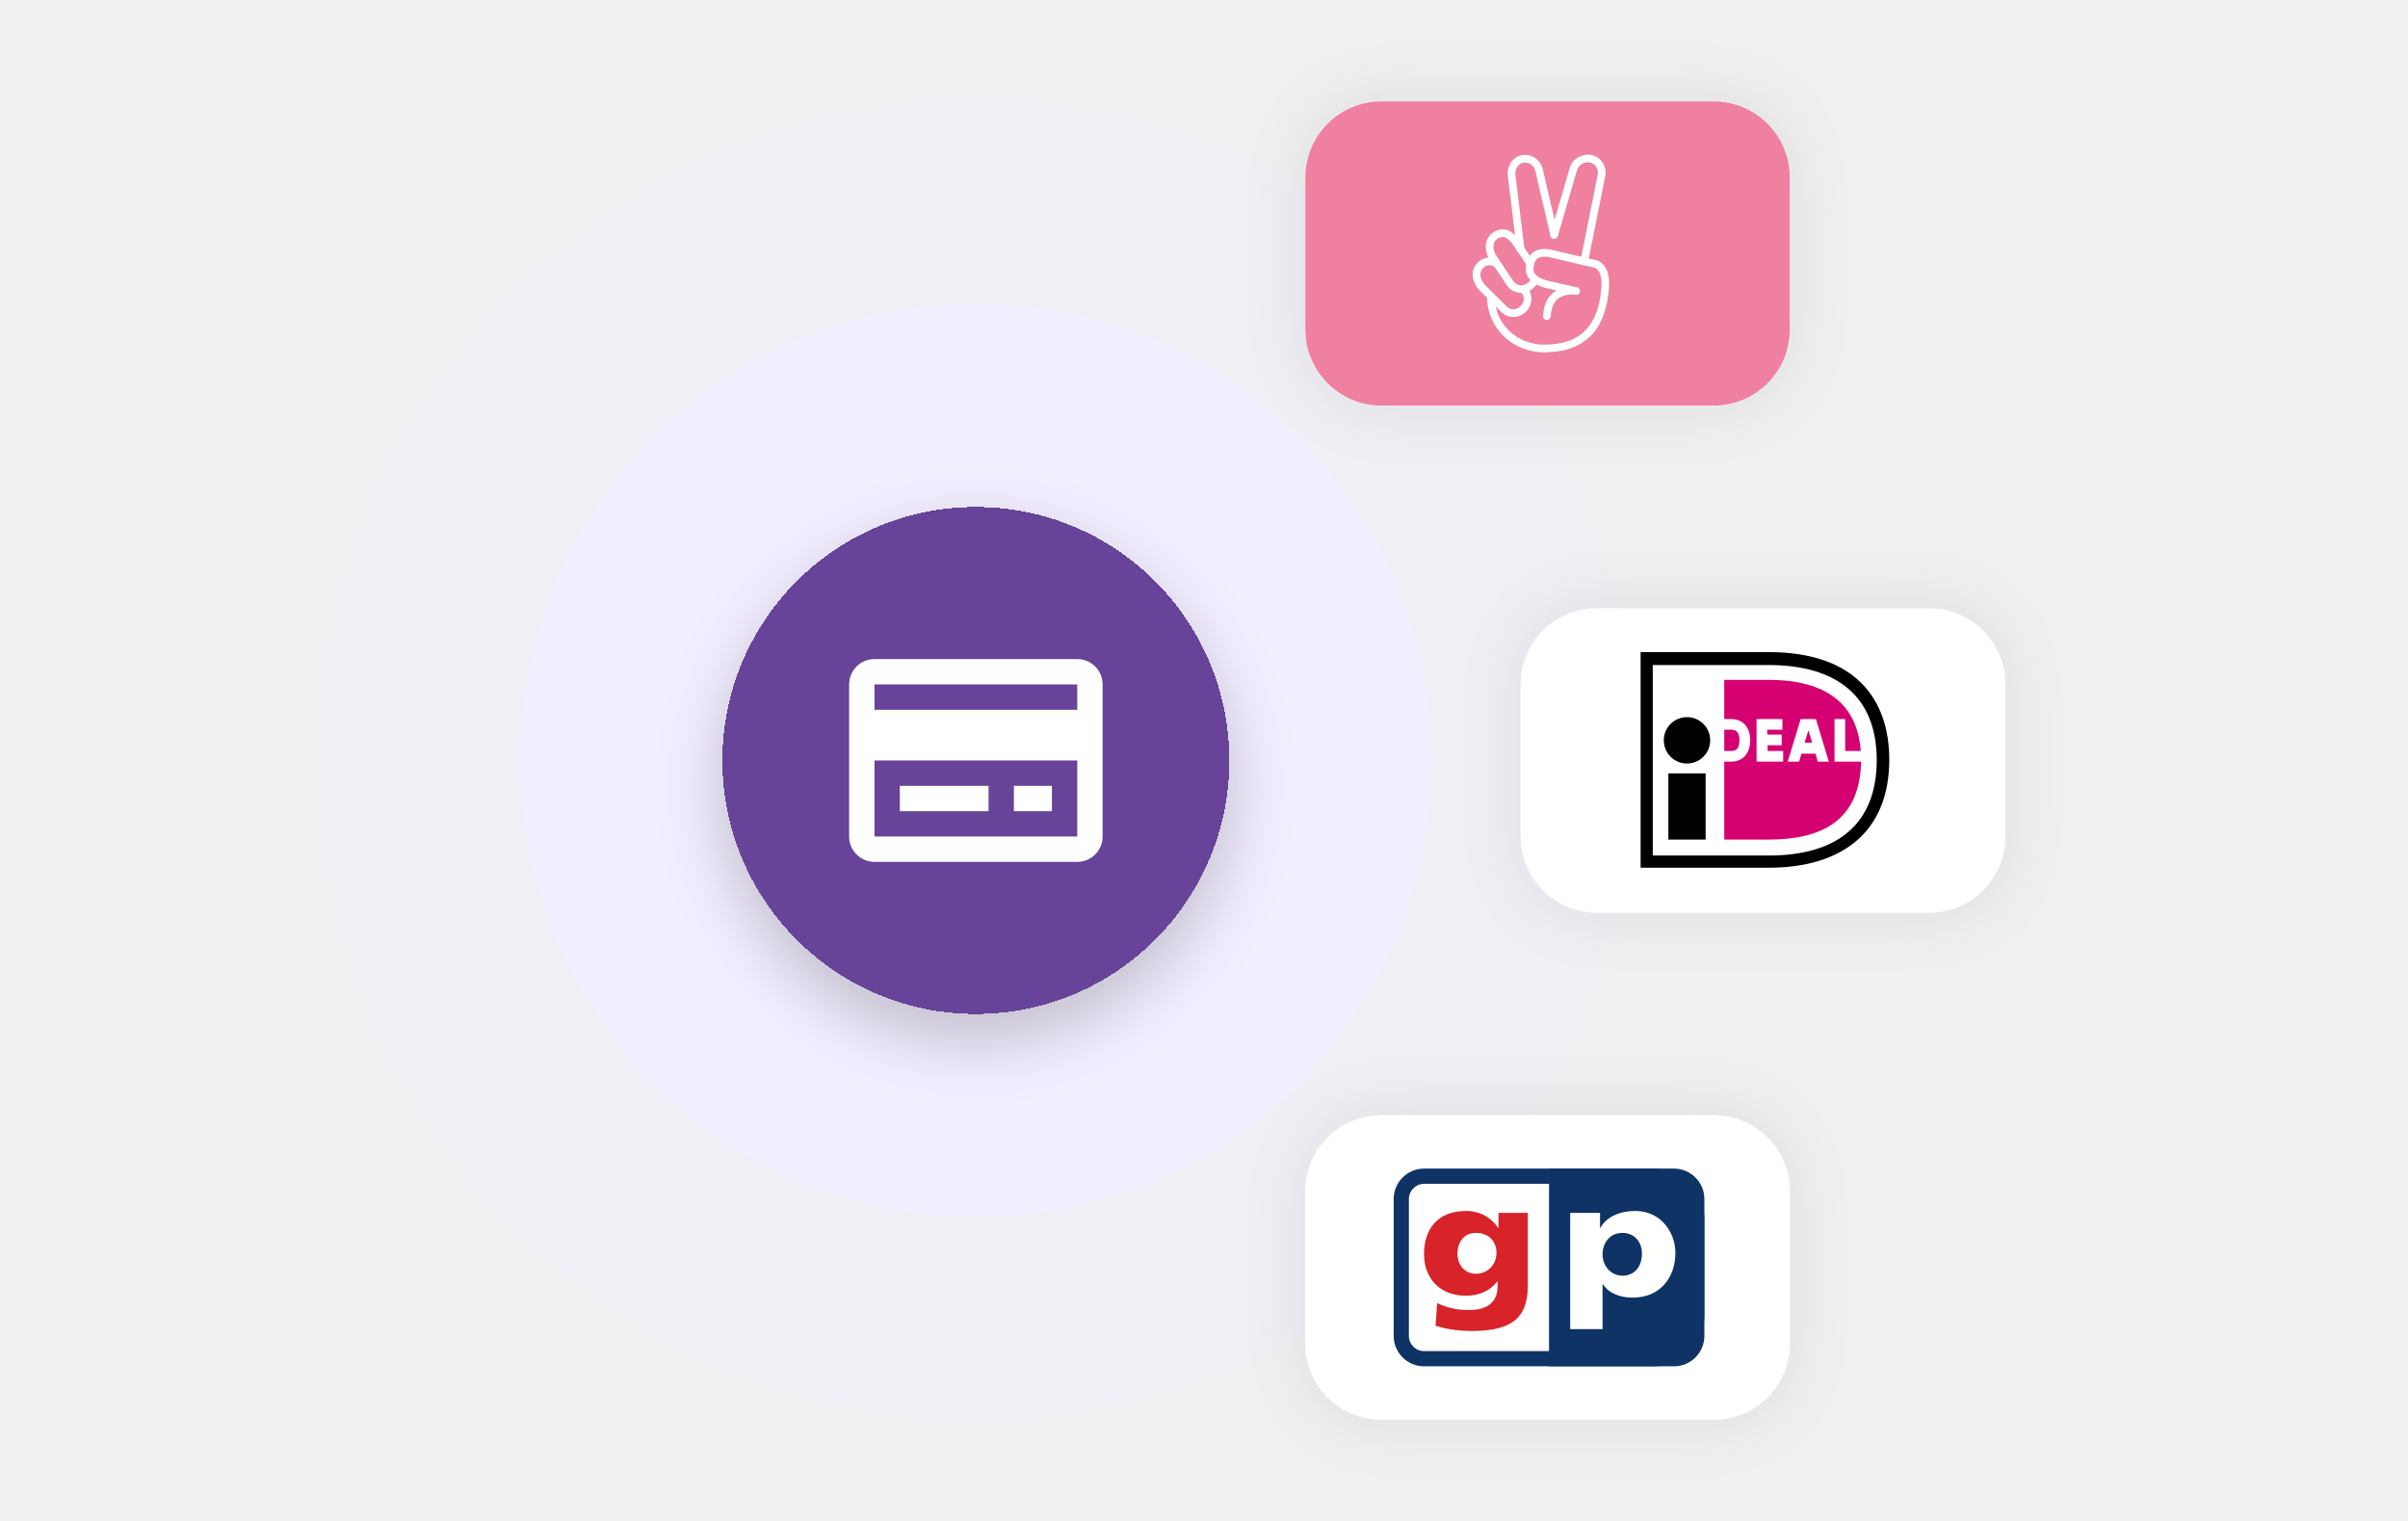
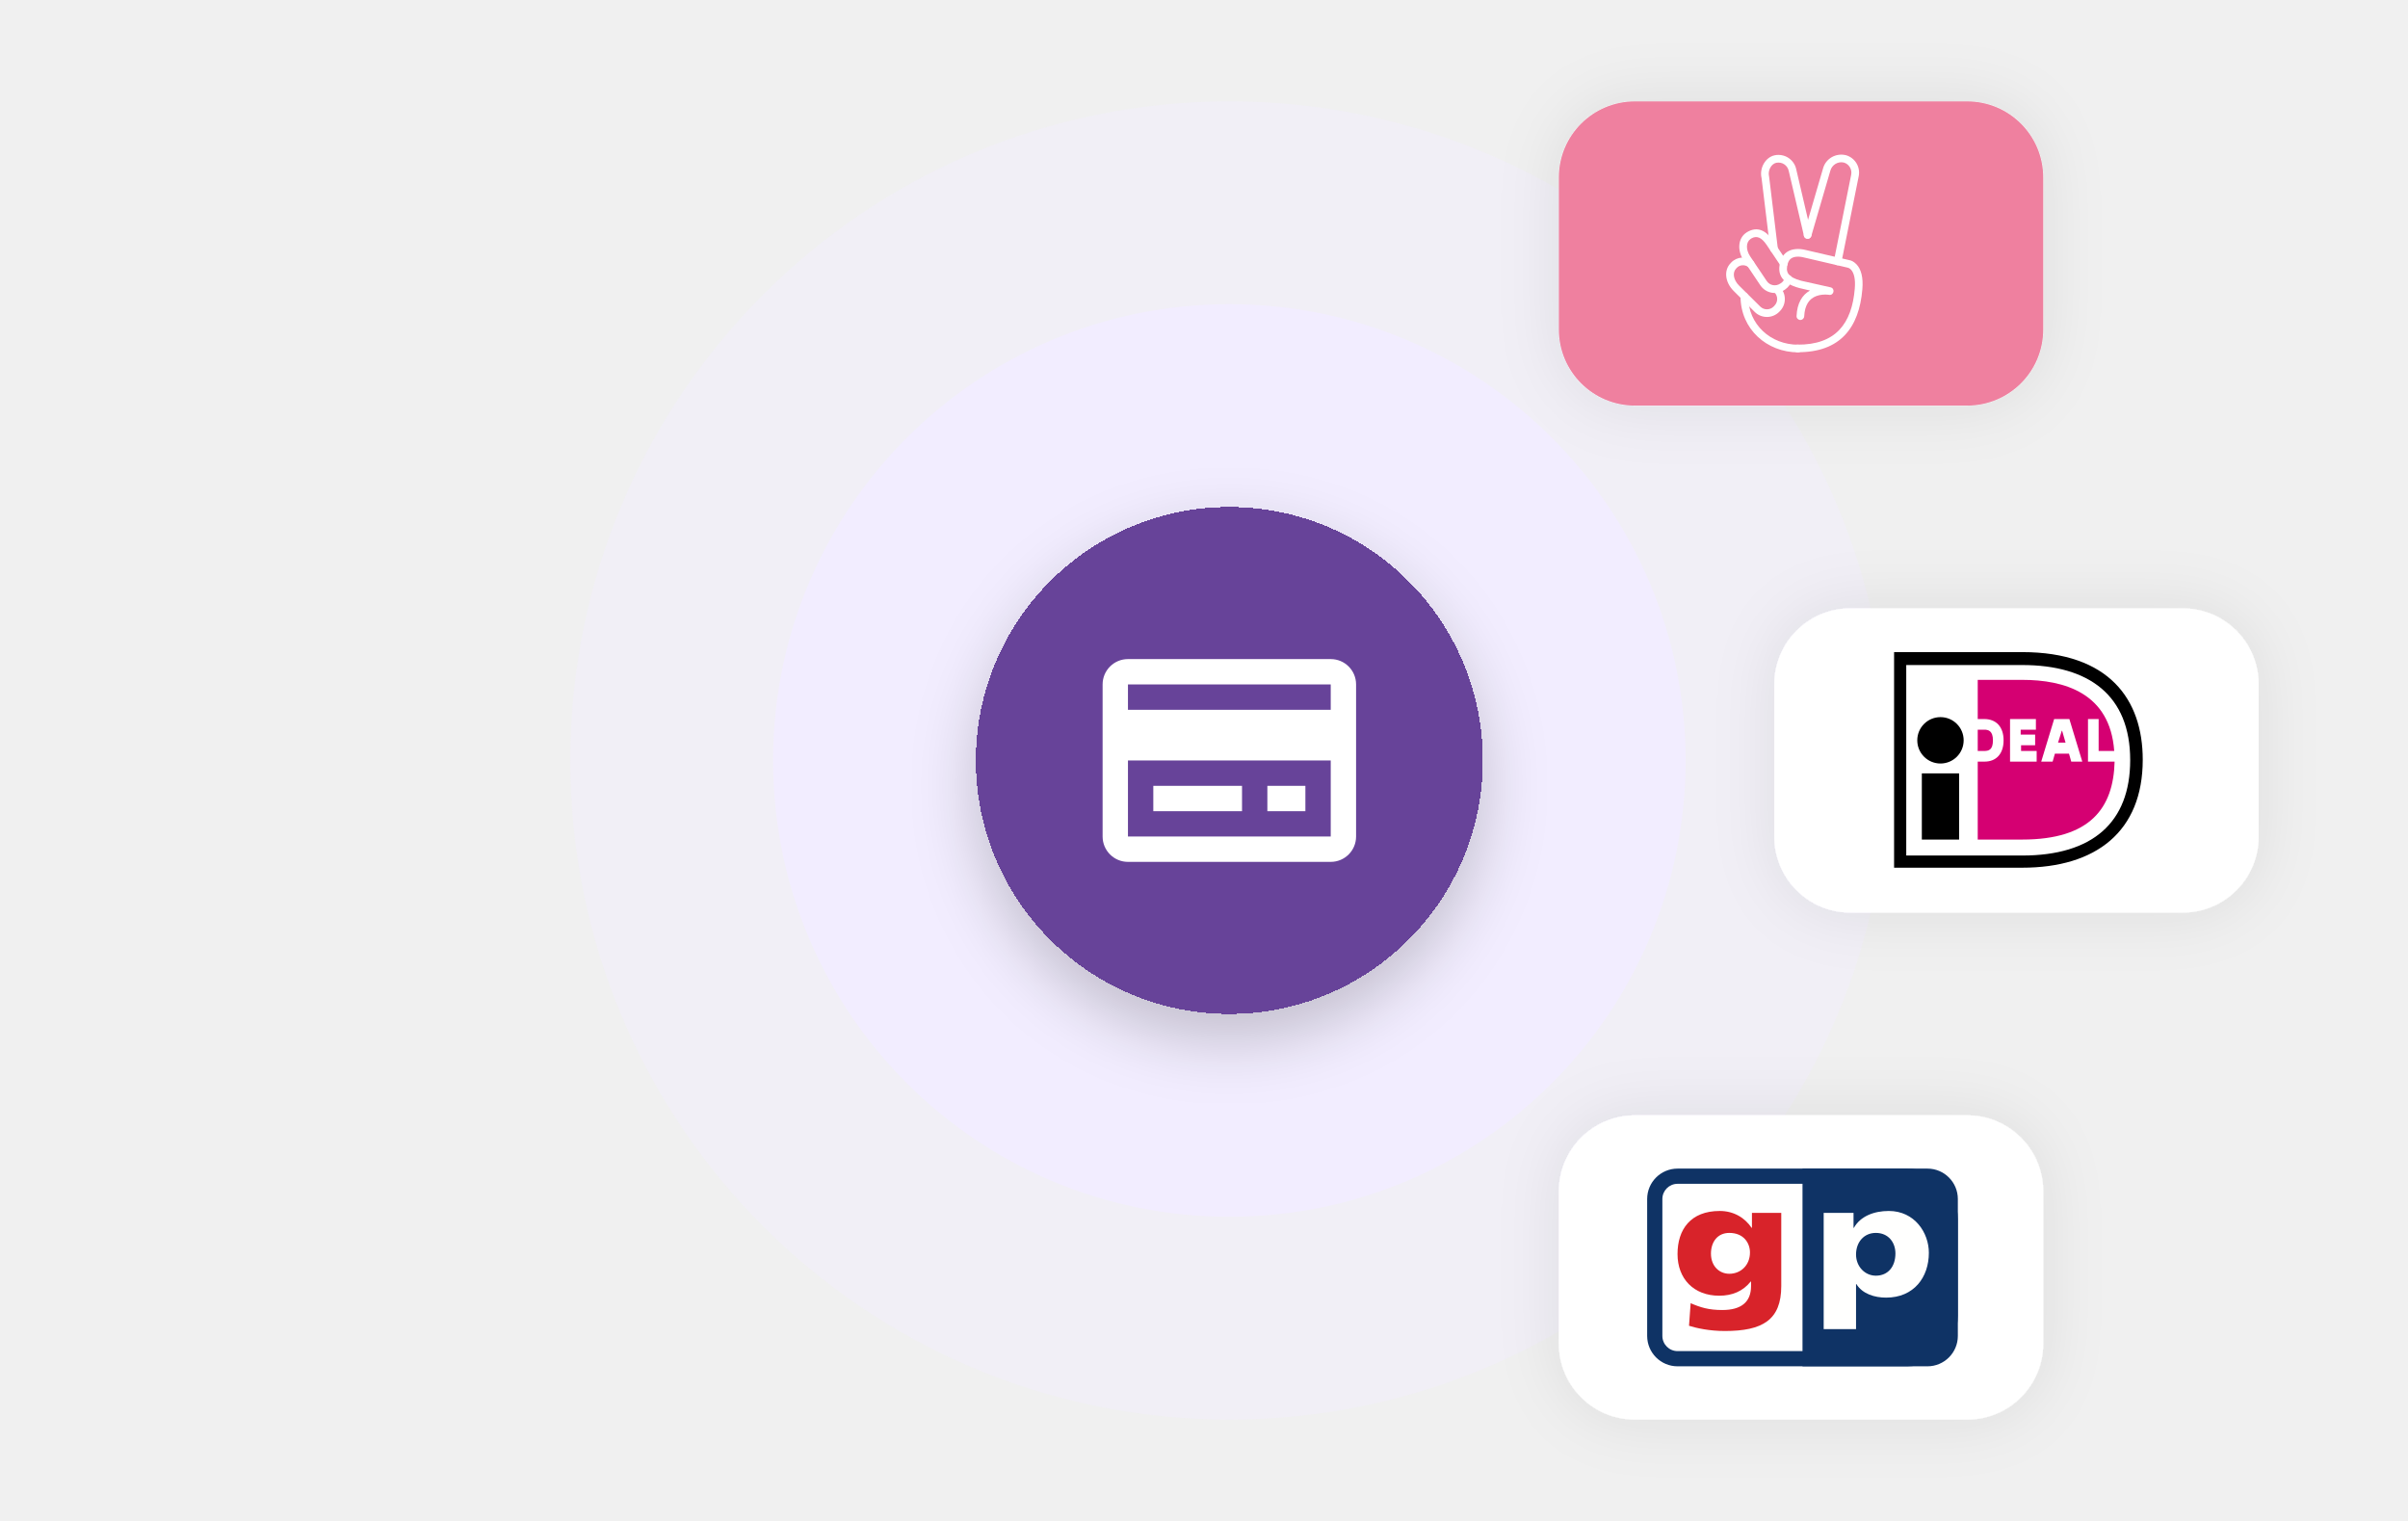
- <svg xmlns="http://www.w3.org/2000/svg" width="266" height="168" viewBox="0 0 150 120" fill="none">
-   <circle opacity="0.4" cx="57" cy="60" r="52" fill="#F2EDFF" />
-   <circle cx="57" cy="60" r="36" fill="#F2EDFF" />
+ <svg xmlns="http://www.w3.org/2000/svg" width="266" height="168" viewBox="0 0 190 120" fill="none">
+   <circle opacity="0.4" cx="97" cy="60" r="52" fill="#F2EDFF" />
+   <circle cx="97" cy="60" r="36" fill="#F2EDFF" />
  <g filter="url(#filter0_d_2548_136504)">
-     <rect x="37" y="40" width="40" height="40" rx="20" fill="#674399" shape-rendering="crispEdges" />
-     <mask id="mask0_2548_136504" style="mask-type:luminance" maskUnits="userSpaceOnUse" x="47" y="52" width="20" height="16">
-       <path fill-rule="evenodd" clip-rule="evenodd" d="M65 52H49C47.895 52 47 52.895 47 54V66C47 67.105 47.895 68 49 68H65C66.105 68 67 67.105 67 66V54C67 52.895 66.105 52 65 52ZM65 54V56H49V54H65ZM49 60V66H65V60H49ZM51 62H58V64H51V62ZM63 62H60V64H63V62Z" fill="white" />
+     <rect x="77" y="40" width="40" height="40" rx="20" fill="#674399" shape-rendering="crispEdges" />
+     <mask id="mask0_2548_136504" style="mask-type:luminance" maskUnits="userSpaceOnUse" x="87" y="52" width="20" height="16">
+       <path fill-rule="evenodd" clip-rule="evenodd" d="M105 52H89C87.895 52 87 52.895 87 54V66C87 67.105 87.895 68 89 68H105C106.105 68 107 67.105 107 66V54C107 52.895 106.105 52 105 52ZM105 54V56H89V54H105ZM89 60V66H105V60H89ZM91 62H98V64H91V62ZM103 62H100V64H103V62Z" fill="white" />
    </mask>
    <g mask="url(#mask0_2548_136504)">
-       <rect x="45" y="48" width="24" height="24" fill="white" />
+       <rect x="85" y="48" width="24" height="24" fill="white" />
    </g>
  </g>
  <g filter="url(#filter1_d_2548_136504)">
    <g clip-path="url(#clip0_2548_136504)">
-       <path d="M119.178 88H85.038C83.912 88 83 88.912 83 90.038V109.962C83 111.087 83.912 112 85.038 112H119.178C120.304 112 121.217 111.087 121.217 109.962V90.038C121.217 88.912 120.304 88 119.178 88Z" fill="white" />
-       <path d="M89.967 94.6C89.967 93.275 91.041 92.2 92.367 92.2H112.081C113.407 92.2 114.481 93.275 114.481 94.6V105.4C114.481 106.726 113.407 107.8 112.081 107.8H92.367C91.041 107.8 89.967 106.726 89.967 105.4V94.6Z" fill="white" />
-       <path fill-rule="evenodd" clip-rule="evenodd" d="M112.081 93.4H92.367C91.704 93.4 91.167 93.938 91.167 94.6V105.4C91.167 106.063 91.704 106.6 92.367 106.6H112.081C112.744 106.6 113.281 106.063 113.281 105.4V94.6C113.281 93.938 112.744 93.4 112.081 93.4ZM92.367 92.2C91.041 92.2 89.967 93.275 89.967 94.6V105.4C89.967 106.726 91.041 107.8 92.367 107.8H112.081C113.407 107.8 114.481 106.726 114.481 105.4V94.6C114.481 93.275 113.407 92.2 112.081 92.2H92.367Z" fill="#0F3365" />
-       <path d="M102.224 92.2H110.481C112.69 92.2 114.481 93.991 114.481 96.2V103.8C114.481 106.009 112.69 107.8 110.481 107.8H102.224V92.2Z" fill="#0F3365" />
-       <path fill-rule="evenodd" clip-rule="evenodd" d="M103.895 104.864H106.448V101.314H106.477C106.959 102.092 107.924 102.38 108.818 102.38C111.017 102.38 112.194 100.774 112.194 98.842C112.194 97.262 111.074 95.543 109.031 95.543C107.868 95.543 106.789 95.957 106.279 96.873H106.25V95.693H103.895V104.864ZM109.556 98.892C109.556 99.934 108.974 100.649 108.01 100.649C107.158 100.649 106.448 99.934 106.448 98.98C106.448 98.002 107.073 97.274 108.01 97.274C109.002 97.274 109.556 98.026 109.556 98.892Z" fill="#FFFFFE" />
-       <path fill-rule="evenodd" clip-rule="evenodd" d="M100.548 95.693H98.235V96.872H98.207C97.668 96.07 96.788 95.543 95.696 95.543C93.398 95.543 92.362 96.998 92.362 98.942C92.362 100.875 93.625 102.229 95.654 102.229C96.675 102.229 97.526 101.878 98.136 101.112H98.165V101.464C98.165 102.744 97.371 103.358 95.895 103.358C94.831 103.358 94.178 103.158 93.398 102.819L93.27 104.601C93.866 104.788 94.874 105.014 96.093 105.014C99.073 105.014 100.548 104.148 100.548 101.464V95.693ZM95.001 98.905C95.001 98.014 95.498 97.274 96.448 97.274C97.597 97.274 98.079 98.089 98.079 98.817C98.079 99.821 97.356 100.498 96.448 100.498C95.682 100.498 95.001 99.92 95.001 98.905Z" fill="#D8232A" />
+       <path d="M159.178 88H125.038C123.913 88 123 88.912 123 90.038V109.962C123 111.087 123.913 112 125.038 112H159.178C160.304 112 161.217 111.087 161.217 109.962V90.038C161.217 88.912 160.304 88 159.178 88Z" fill="white" />
+       <path d="M129.967 94.6C129.967 93.275 131.041 92.2 132.367 92.2H152.081C153.407 92.2 154.481 93.275 154.481 94.6V105.4C154.481 106.726 153.407 107.8 152.081 107.8H132.367C131.041 107.8 129.967 106.726 129.967 105.4V94.6Z" fill="white" />
+       <path fill-rule="evenodd" clip-rule="evenodd" d="M152.081 93.4H132.367C131.704 93.4 131.167 93.938 131.167 94.6V105.4C131.167 106.063 131.704 106.6 132.367 106.6H152.081C152.744 106.6 153.281 106.063 153.281 105.4V94.6C153.281 93.938 152.744 93.4 152.081 93.4ZM132.367 92.2C131.041 92.2 129.967 93.275 129.967 94.6V105.4C129.967 106.726 131.041 107.8 132.367 107.8H152.081C153.407 107.8 154.481 106.726 154.481 105.4V94.6C154.481 93.275 153.407 92.2 152.081 92.2H132.367Z" fill="#0F3365" />
+       <path d="M142.224 92.2H150.481C152.69 92.2 154.481 93.991 154.481 96.2V103.8C154.481 106.009 152.69 107.8 150.481 107.8H142.224V92.2Z" fill="#0F3365" />
+       <path fill-rule="evenodd" clip-rule="evenodd" d="M143.895 104.864H146.448V101.314H146.477C146.959 102.092 147.924 102.38 148.818 102.38C151.017 102.38 152.194 100.774 152.194 98.842C152.194 97.262 151.074 95.543 149.031 95.543C147.868 95.543 146.789 95.957 146.279 96.873H146.25V95.693H143.895V104.864ZM149.556 98.892C149.556 99.934 148.974 100.649 148.01 100.649C147.158 100.649 146.448 99.934 146.448 98.98C146.448 98.002 147.073 97.274 148.01 97.274C149.002 97.274 149.556 98.026 149.556 98.892Z" fill="#FFFFFE" />
+       <path fill-rule="evenodd" clip-rule="evenodd" d="M140.548 95.693H138.235V96.872H138.207C137.668 96.07 136.788 95.543 135.696 95.543C133.398 95.543 132.363 96.998 132.363 98.942C132.363 100.875 133.625 102.229 135.654 102.229C136.675 102.229 137.526 101.878 138.136 101.112H138.165V101.464C138.165 102.744 137.37 103.358 135.895 103.358C134.831 103.358 134.178 103.158 133.398 102.819L133.27 104.601C133.866 104.788 134.874 105.014 136.093 105.014C139.073 105.014 140.548 104.148 140.548 101.464V95.693ZM135.001 98.905C135.001 98.014 135.498 97.274 136.448 97.274C137.597 97.274 138.079 98.089 138.079 98.817C138.079 99.821 137.356 100.498 136.448 100.498C135.682 100.498 135.001 99.92 135.001 98.905Z" fill="#D8232A" />
    </g>
  </g>
  <g filter="url(#filter2_d_2548_136504)">
    <g clip-path="url(#clip1_2548_136504)">
-       <path d="M119.178 8H85.038C83.912 8 83 8.913 83 10.038V29.962C83 31.087 83.912 32 85.038 32H119.178C120.304 32 121.217 31.087 121.217 29.962V10.038C121.217 8.913 120.304 8 119.178 8Z" fill="#EF809F" />
-       <path d="M100 23.055C100.296 23.346 100.302 23.821 100.011 24.117L99.955 24.179C99.664 24.475 99.189 24.48 98.893 24.19L97.216 22.53C96.753 22.066 96.691 21.496 96.982 21.194L97.038 21.133C97.278 20.881 97.675 20.859 97.949 21.071C98.077 21.172 98.267 21.15 98.373 21.021C98.474 20.892 98.452 20.703 98.323 20.596C97.803 20.188 97.06 20.239 96.602 20.708L96.546 20.77C96.004 21.328 96.11 22.273 96.786 22.949L98.468 24.626C99.01 25.145 99.866 25.134 100.391 24.598L100.452 24.536C100.967 24 100.955 23.15 100.424 22.625C100.307 22.508 100.117 22.508 100 22.631C99.877 22.748 99.877 22.938 100 23.055ZM98.994 14.052L99.681 19.697C99.698 19.859 99.849 19.982 100.016 19.959C100.179 19.942 100.302 19.791 100.279 19.624L99.592 13.957L99.586 13.923C99.469 13.454 99.759 12.928 100.151 12.845C100.369 12.8 100.598 12.839 100.782 12.962C100.967 13.085 101.095 13.275 101.14 13.493L102.336 18.601C102.375 18.763 102.537 18.864 102.699 18.825C102.861 18.786 102.962 18.623 102.923 18.461L101.732 13.37C101.66 13.001 101.436 12.671 101.117 12.459C100.799 12.247 100.402 12.174 100.028 12.252C99.29 12.409 98.809 13.27 98.994 14.052Z" fill="white" />
-       <path d="M105.298 20.68L106.656 13.918C106.812 13.191 106.382 12.459 105.661 12.247C104.856 12.046 104.046 12.515 103.839 13.309L102.336 18.456C102.291 18.618 102.38 18.785 102.543 18.83C102.705 18.875 102.872 18.785 102.917 18.623L104.42 13.471C104.549 12.996 105.03 12.711 105.499 12.828C105.901 12.951 106.153 13.37 106.063 13.795L104.705 20.563C104.672 20.725 104.778 20.887 104.94 20.92C105.108 20.948 105.27 20.842 105.298 20.68ZM101.883 27.197C99.731 27.197 97.937 25.621 97.937 23.38C97.937 23.212 97.803 23.078 97.636 23.078C97.468 23.078 97.334 23.212 97.334 23.38C97.334 25.973 99.418 27.8 101.883 27.8C102.051 27.8 102.185 27.666 102.185 27.498C102.185 27.331 102.051 27.197 101.883 27.197ZM100.821 21.926C100.777 22.094 100.67 22.245 100.525 22.34L100.458 22.379C100.111 22.614 99.642 22.524 99.407 22.178L98.088 20.216C97.731 19.669 97.775 19.099 98.122 18.858L98.183 18.814C98.63 18.556 99.005 18.752 99.391 19.317L100.491 20.96C100.587 21.099 100.771 21.133 100.911 21.043C101.05 20.954 101.084 20.764 100.994 20.624L99.894 18.981C99.346 18.188 98.675 17.835 97.865 18.305L97.781 18.361C97.133 18.802 97.054 19.752 97.585 20.552L98.904 22.519C99.329 23.139 100.167 23.301 100.788 22.882L100.855 22.837C101.117 22.659 101.307 22.39 101.397 22.083C101.442 21.921 101.347 21.759 101.185 21.714C101.028 21.669 100.866 21.764 100.821 21.926Z" fill="white" />
-       <path d="M102.816 22.921C102.19 23.273 101.799 23.927 101.755 24.927C101.743 25.095 101.872 25.235 102.04 25.246C102.207 25.251 102.347 25.128 102.358 24.961C102.403 24.055 102.755 23.569 103.319 23.357C103.621 23.245 103.951 23.223 104.242 23.251L104.314 23.262C104.7 23.334 104.823 22.759 104.437 22.669L102.118 22.15C101.034 21.854 100.866 21.451 101.067 20.78C101.157 20.49 101.33 20.339 101.604 20.277C101.782 20.238 101.978 20.244 102.168 20.277C102.224 20.289 102.263 20.294 102.28 20.3L105.801 21.121L105.868 21.144C105.924 21.166 105.985 21.211 106.047 21.272C106.281 21.524 106.416 21.999 106.348 22.781C106.119 25.52 104.845 27.219 101.816 27.191C101.648 27.191 101.514 27.325 101.514 27.487C101.514 27.655 101.648 27.789 101.81 27.789C105.208 27.817 106.695 25.844 106.946 22.826C107.025 21.887 106.851 21.244 106.488 20.859C106.287 20.646 106.075 20.546 105.913 20.523L102.431 19.713C102.408 19.707 102.353 19.691 102.274 19.68C102.012 19.635 101.738 19.629 101.47 19.685C101 19.791 100.642 20.087 100.491 20.602C100.201 21.569 100.508 22.328 101.973 22.725L102.816 22.921Z" fill="white" />
+       <path d="M159.178 8H125.038C123.913 8 123 8.913 123 10.038V29.962C123 31.087 123.913 32 125.038 32H159.178C160.304 32 161.217 31.087 161.217 29.962V10.038C161.217 8.913 160.304 8 159.178 8Z" fill="#EF809F" />
+       <path d="M140 23.055C140.296 23.346 140.302 23.821 140.011 24.117L139.955 24.179C139.664 24.475 139.189 24.48 138.893 24.19L137.217 22.53C136.753 22.066 136.691 21.496 136.982 21.194L137.038 21.133C137.278 20.881 137.675 20.859 137.949 21.071C138.077 21.172 138.267 21.15 138.373 21.021C138.474 20.892 138.452 20.703 138.323 20.596C137.803 20.188 137.06 20.239 136.602 20.708L136.546 20.77C136.004 21.328 136.11 22.273 136.786 22.949L138.468 24.626C139.011 25.145 139.866 25.134 140.391 24.598L140.452 24.536C140.967 24 140.955 23.15 140.424 22.625C140.307 22.508 140.117 22.508 140 22.631C139.877 22.748 139.877 22.938 140 23.055ZM138.994 14.052L139.681 19.697C139.698 19.859 139.849 19.982 140.016 19.959C140.179 19.942 140.302 19.791 140.279 19.624L139.592 13.957L139.586 13.923C139.469 13.454 139.759 12.928 140.151 12.845C140.369 12.8 140.598 12.839 140.782 12.962C140.967 13.085 141.095 13.275 141.14 13.493L142.336 18.601C142.375 18.763 142.537 18.864 142.699 18.825C142.861 18.786 142.962 18.623 142.923 18.461L141.732 13.37C141.66 13.001 141.436 12.671 141.117 12.459C140.799 12.247 140.402 12.174 140.028 12.252C139.29 12.409 138.809 13.27 138.994 14.052Z" fill="white" />
+       <path d="M145.298 20.68L146.656 13.918C146.812 13.191 146.382 12.459 145.661 12.247C144.856 12.046 144.046 12.515 143.839 13.309L142.336 18.456C142.291 18.618 142.38 18.785 142.543 18.83C142.705 18.875 142.872 18.785 142.917 18.623L144.42 13.471C144.549 12.996 145.03 12.711 145.499 12.828C145.901 12.951 146.153 13.37 146.063 13.795L144.705 20.563C144.672 20.725 144.778 20.887 144.94 20.92C145.108 20.948 145.27 20.842 145.298 20.68ZM141.883 27.197C139.731 27.197 137.937 25.621 137.937 23.38C137.937 23.212 137.803 23.078 137.636 23.078C137.468 23.078 137.334 23.212 137.334 23.38C137.334 25.973 139.418 27.8 141.883 27.8C142.051 27.8 142.185 27.666 142.185 27.498C142.185 27.331 142.051 27.197 141.883 27.197ZM140.821 21.926C140.777 22.094 140.67 22.245 140.525 22.34L140.458 22.379C140.111 22.614 139.642 22.524 139.407 22.178L138.088 20.216C137.731 19.669 137.775 19.099 138.122 18.858L138.183 18.814C138.63 18.556 139.005 18.752 139.391 19.317L140.491 20.96C140.587 21.099 140.771 21.133 140.911 21.043C141.05 20.954 141.084 20.764 140.994 20.624L139.893 18.981C139.346 18.188 138.675 17.835 137.865 18.305L137.781 18.361C137.133 18.802 137.054 19.752 137.585 20.552L138.904 22.519C139.329 23.139 140.167 23.301 140.788 22.882L140.855 22.837C141.117 22.659 141.307 22.39 141.397 22.083C141.442 21.921 141.347 21.759 141.185 21.714C141.028 21.669 140.866 21.764 140.821 21.926Z" fill="white" />
+       <path d="M142.816 22.921C142.19 23.273 141.799 23.927 141.755 24.927C141.743 25.095 141.872 25.235 142.04 25.246C142.207 25.251 142.347 25.128 142.358 24.961C142.403 24.055 142.755 23.569 143.319 23.357C143.621 23.245 143.951 23.223 144.242 23.251L144.314 23.262C144.7 23.334 144.823 22.759 144.437 22.669L142.118 22.15C141.034 21.854 140.866 21.451 141.067 20.78C141.157 20.49 141.33 20.339 141.604 20.277C141.782 20.238 141.978 20.244 142.168 20.277C142.224 20.289 142.263 20.294 142.28 20.3L145.801 21.121L145.868 21.144C145.924 21.166 145.985 21.211 146.047 21.272C146.281 21.524 146.416 21.999 146.348 22.781C146.119 25.52 144.845 27.219 141.816 27.191C141.648 27.191 141.514 27.325 141.514 27.487C141.514 27.655 141.648 27.789 141.81 27.789C145.208 27.817 146.695 25.844 146.946 22.826C147.025 21.887 146.851 21.244 146.488 20.859C146.287 20.646 146.075 20.546 145.913 20.523L142.431 19.713C142.408 19.707 142.353 19.691 142.274 19.68C142.012 19.635 141.738 19.629 141.47 19.685C141 19.791 140.642 20.087 140.491 20.602C140.201 21.569 140.508 22.328 141.973 22.725L142.816 22.921Z" fill="white" />
    </g>
  </g>
  <g filter="url(#filter3_d_2548_136504)">
    <g clip-path="url(#clip2_2548_136504)">
-       <path d="M136.178 48H102.038C100.913 48 100 48.913 100 50.038V69.962C100 71.088 100.913 72 102.038 72H136.178C137.304 72 138.217 71.088 138.217 69.962V50.038C138.217 48.913 137.304 48 136.178 48Z" fill="white" />
-       <path d="M108.22 50.22V69.69H119.56C127.06 69.69 130.3 65.49 130.3 59.94C130.3 54.39 127 50.22 119.56 50.22H108.22Z" fill="white" />
-       <path fill-rule="evenodd" clip-rule="evenodd" d="M119.56 51.45H109.45V68.46H119.56C125.38 68.46 129.07 65.61 129.07 59.94C129.07 55.2 126.43 51.45 119.56 51.45ZM110.41 67.5V52.47H119.56C124.84 52.47 128.08 54.87 128.08 59.97C128.08 64.92 125.08 67.5 119.56 67.5H110.41Z" fill="black" />
-       <path d="M111.64 61.02H114.58V66.24H111.64V61.02Z" fill="black" />
-       <path d="M113.11 60.24C114.121 60.24 114.94 59.421 114.94 58.41C114.94 57.399 114.121 56.58 113.11 56.58C112.099 56.58 111.28 57.399 111.28 58.41C111.28 59.421 112.099 60.24 113.11 60.24Z" fill="black" />
-       <path fill-rule="evenodd" clip-rule="evenodd" d="M124.75 56.73H125.59V59.25H126.82C126.49 54.66 122.86 53.64 119.56 53.64H116.05V56.73H116.56C117.52 56.73 118.09 57.36 118.09 58.41C118.09 59.46 117.52 60.09 116.59 60.09H116.05V66.24H119.56C124.93 66.24 126.76 63.75 126.85 60.09H124.75V56.73ZM120.7 59.25V60.09H118.6V56.73H120.64V57.57H119.44V57.96H120.58V58.8H119.47V59.25H120.7ZM121.06 60.09L122.08 56.73H123.28L124.3 60.09H123.43L123.25 59.46H122.14L121.96 60.09H121.06ZM122.389 58.59H122.38V58.62L122.389 58.59ZM122.389 58.59H122.98L122.71 57.66H122.68L122.389 58.59ZM116.05 59.25V57.57H116.56C116.89 57.57 117.25 57.66 117.25 58.41C117.25 59.16 116.92 59.25 116.56 59.25H116.05Z" fill="#D50072" />
+       <path d="M176.178 48H142.038C140.913 48 140 48.913 140 50.038V69.962C140 71.088 140.913 72 142.038 72H176.178C177.304 72 178.217 71.088 178.217 69.962V50.038C178.217 48.913 177.304 48 176.178 48Z" fill="white" />
+       <path d="M148.22 50.22V69.69H159.56C167.06 69.69 170.3 65.49 170.3 59.94C170.3 54.39 167 50.22 159.56 50.22H148.22Z" fill="white" />
+       <path fill-rule="evenodd" clip-rule="evenodd" d="M159.56 51.45H149.45V68.46H159.56C165.38 68.46 169.07 65.61 169.07 59.94C169.07 55.2 166.43 51.45 159.56 51.45ZM150.41 67.5V52.47H159.56C164.84 52.47 168.08 54.87 168.08 59.97C168.08 64.92 165.08 67.5 159.56 67.5H150.41Z" fill="black" />
+       <path d="M151.64 61.02H154.58V66.24H151.64V61.02Z" fill="black" />
+       <path d="M153.11 60.24C154.121 60.24 154.94 59.421 154.94 58.41C154.94 57.399 154.121 56.58 153.11 56.58C152.099 56.58 151.28 57.399 151.28 58.41C151.28 59.421 152.099 60.24 153.11 60.24Z" fill="black" />
+       <path fill-rule="evenodd" clip-rule="evenodd" d="M164.75 56.73H165.59V59.25H166.82C166.49 54.66 162.86 53.64 159.56 53.64H156.05V56.73H156.56C157.52 56.73 158.09 57.36 158.09 58.41C158.09 59.46 157.52 60.09 156.59 60.09H156.05V66.24H159.56C164.93 66.24 166.76 63.75 166.85 60.09H164.75V56.73ZM160.7 59.25V60.09H158.6V56.73H160.64V57.57H159.44V57.96H160.58V58.8H159.47V59.25H160.7ZM161.06 60.09L162.08 56.73H163.28L164.3 60.09H163.43L163.25 59.46H162.14L161.96 60.09H161.06ZM162.389 58.59H162.38V58.62L162.389 58.59ZM162.389 58.59H162.98L162.71 57.66H162.68L162.389 58.59ZM156.05 59.25V57.57H156.56C156.89 57.57 157.25 57.66 157.25 58.41C157.25 59.16 156.92 59.25 156.56 59.25H156.05Z" fill="#D50072" />
    </g>
  </g>
  <defs>
-     <filter id="filter0_d_2548_136504" x="32" y="37" width="50" height="50" filterUnits="userSpaceOnUse" color-interpolation-filters="sRGB">
+     <filter id="filter0_d_2548_136504" x="72" y="37" width="50" height="50" filterUnits="userSpaceOnUse" color-interpolation-filters="sRGB">
      <feFlood flood-opacity="0" result="BackgroundImageFix" />
      <feColorMatrix in="SourceAlpha" type="matrix" values="0 0 0 0 0 0 0 0 0 0 0 0 0 0 0 0 0 0 127 0" result="hardAlpha" />
      <feOffset dy="2" />
      <feGaussianBlur stdDeviation="2.5" />
      <feComposite in2="hardAlpha" operator="out" />
      <feColorMatrix type="matrix" values="0 0 0 0 0 0 0 0 0 0 0 0 0 0 0 0 0 0 0.2 0" />
      <feBlend mode="normal" in2="BackgroundImageFix" result="effect1_dropShadow_2548_136504" />
      <feBlend mode="normal" in="SourceGraphic" in2="effect1_dropShadow_2548_136504" result="shape" />
    </filter>
-     <filter id="filter1_d_2548_136504" x="78" y="83" width="48.217" height="34" filterUnits="userSpaceOnUse" color-interpolation-filters="sRGB">
+     <filter id="filter1_d_2548_136504" x="118" y="83" width="48.217" height="34" filterUnits="userSpaceOnUse" color-interpolation-filters="sRGB">
      <feFlood flood-opacity="0" result="BackgroundImageFix" />
      <feColorMatrix in="SourceAlpha" type="matrix" values="0 0 0 0 0 0 0 0 0 0 0 0 0 0 0 0 0 0 127 0" result="hardAlpha" />
      <feOffset />
      <feGaussianBlur stdDeviation="2.5" />
      <feComposite in2="hardAlpha" operator="out" />
      <feColorMatrix type="matrix" values="0 0 0 0 0 0 0 0 0 0 0 0 0 0 0 0 0 0 0.08 0" />
      <feBlend mode="normal" in2="BackgroundImageFix" result="effect1_dropShadow_2548_136504" />
      <feBlend mode="normal" in="SourceGraphic" in2="effect1_dropShadow_2548_136504" result="shape" />
    </filter>
-     <filter id="filter2_d_2548_136504" x="78" y="3" width="48.217" height="34" filterUnits="userSpaceOnUse" color-interpolation-filters="sRGB">
+     <filter id="filter2_d_2548_136504" x="118" y="3" width="48.217" height="34" filterUnits="userSpaceOnUse" color-interpolation-filters="sRGB">
      <feFlood flood-opacity="0" result="BackgroundImageFix" />
      <feColorMatrix in="SourceAlpha" type="matrix" values="0 0 0 0 0 0 0 0 0 0 0 0 0 0 0 0 0 0 127 0" result="hardAlpha" />
      <feOffset />
      <feGaussianBlur stdDeviation="2.5" />
      <feComposite in2="hardAlpha" operator="out" />
      <feColorMatrix type="matrix" values="0 0 0 0 0 0 0 0 0 0 0 0 0 0 0 0 0 0 0.08 0" />
      <feBlend mode="normal" in2="BackgroundImageFix" result="effect1_dropShadow_2548_136504" />
      <feBlend mode="normal" in="SourceGraphic" in2="effect1_dropShadow_2548_136504" result="shape" />
    </filter>
-     <filter id="filter3_d_2548_136504" x="95" y="43" width="48.217" height="34" filterUnits="userSpaceOnUse" color-interpolation-filters="sRGB">
+     <filter id="filter3_d_2548_136504" x="135" y="43" width="48.217" height="34" filterUnits="userSpaceOnUse" color-interpolation-filters="sRGB">
      <feFlood flood-opacity="0" result="BackgroundImageFix" />
      <feColorMatrix in="SourceAlpha" type="matrix" values="0 0 0 0 0 0 0 0 0 0 0 0 0 0 0 0 0 0 127 0" result="hardAlpha" />
      <feOffset />
      <feGaussianBlur stdDeviation="2.5" />
      <feComposite in2="hardAlpha" operator="out" />
      <feColorMatrix type="matrix" values="0 0 0 0 0 0 0 0 0 0 0 0 0 0 0 0 0 0 0.08 0" />
      <feBlend mode="normal" in2="BackgroundImageFix" result="effect1_dropShadow_2548_136504" />
      <feBlend mode="normal" in="SourceGraphic" in2="effect1_dropShadow_2548_136504" result="shape" />
    </filter>
    <clipPath id="clip0_2548_136504">
-       <rect x="83" y="88" width="38.217" height="24" rx="6" fill="white" />
+       <rect x="123" y="88" width="38.217" height="24" rx="6" fill="white" />
    </clipPath>
    <clipPath id="clip1_2548_136504">
-       <rect x="83" y="8" width="38.217" height="24" rx="6" fill="white" />
+       <rect x="123" y="8" width="38.217" height="24" rx="6" fill="white" />
    </clipPath>
    <clipPath id="clip2_2548_136504">
-       <rect x="100" y="48" width="38.217" height="24" rx="6" fill="white" />
+       <rect x="140" y="48" width="38.217" height="24" rx="6" fill="white" />
    </clipPath>
  </defs>
</svg>
